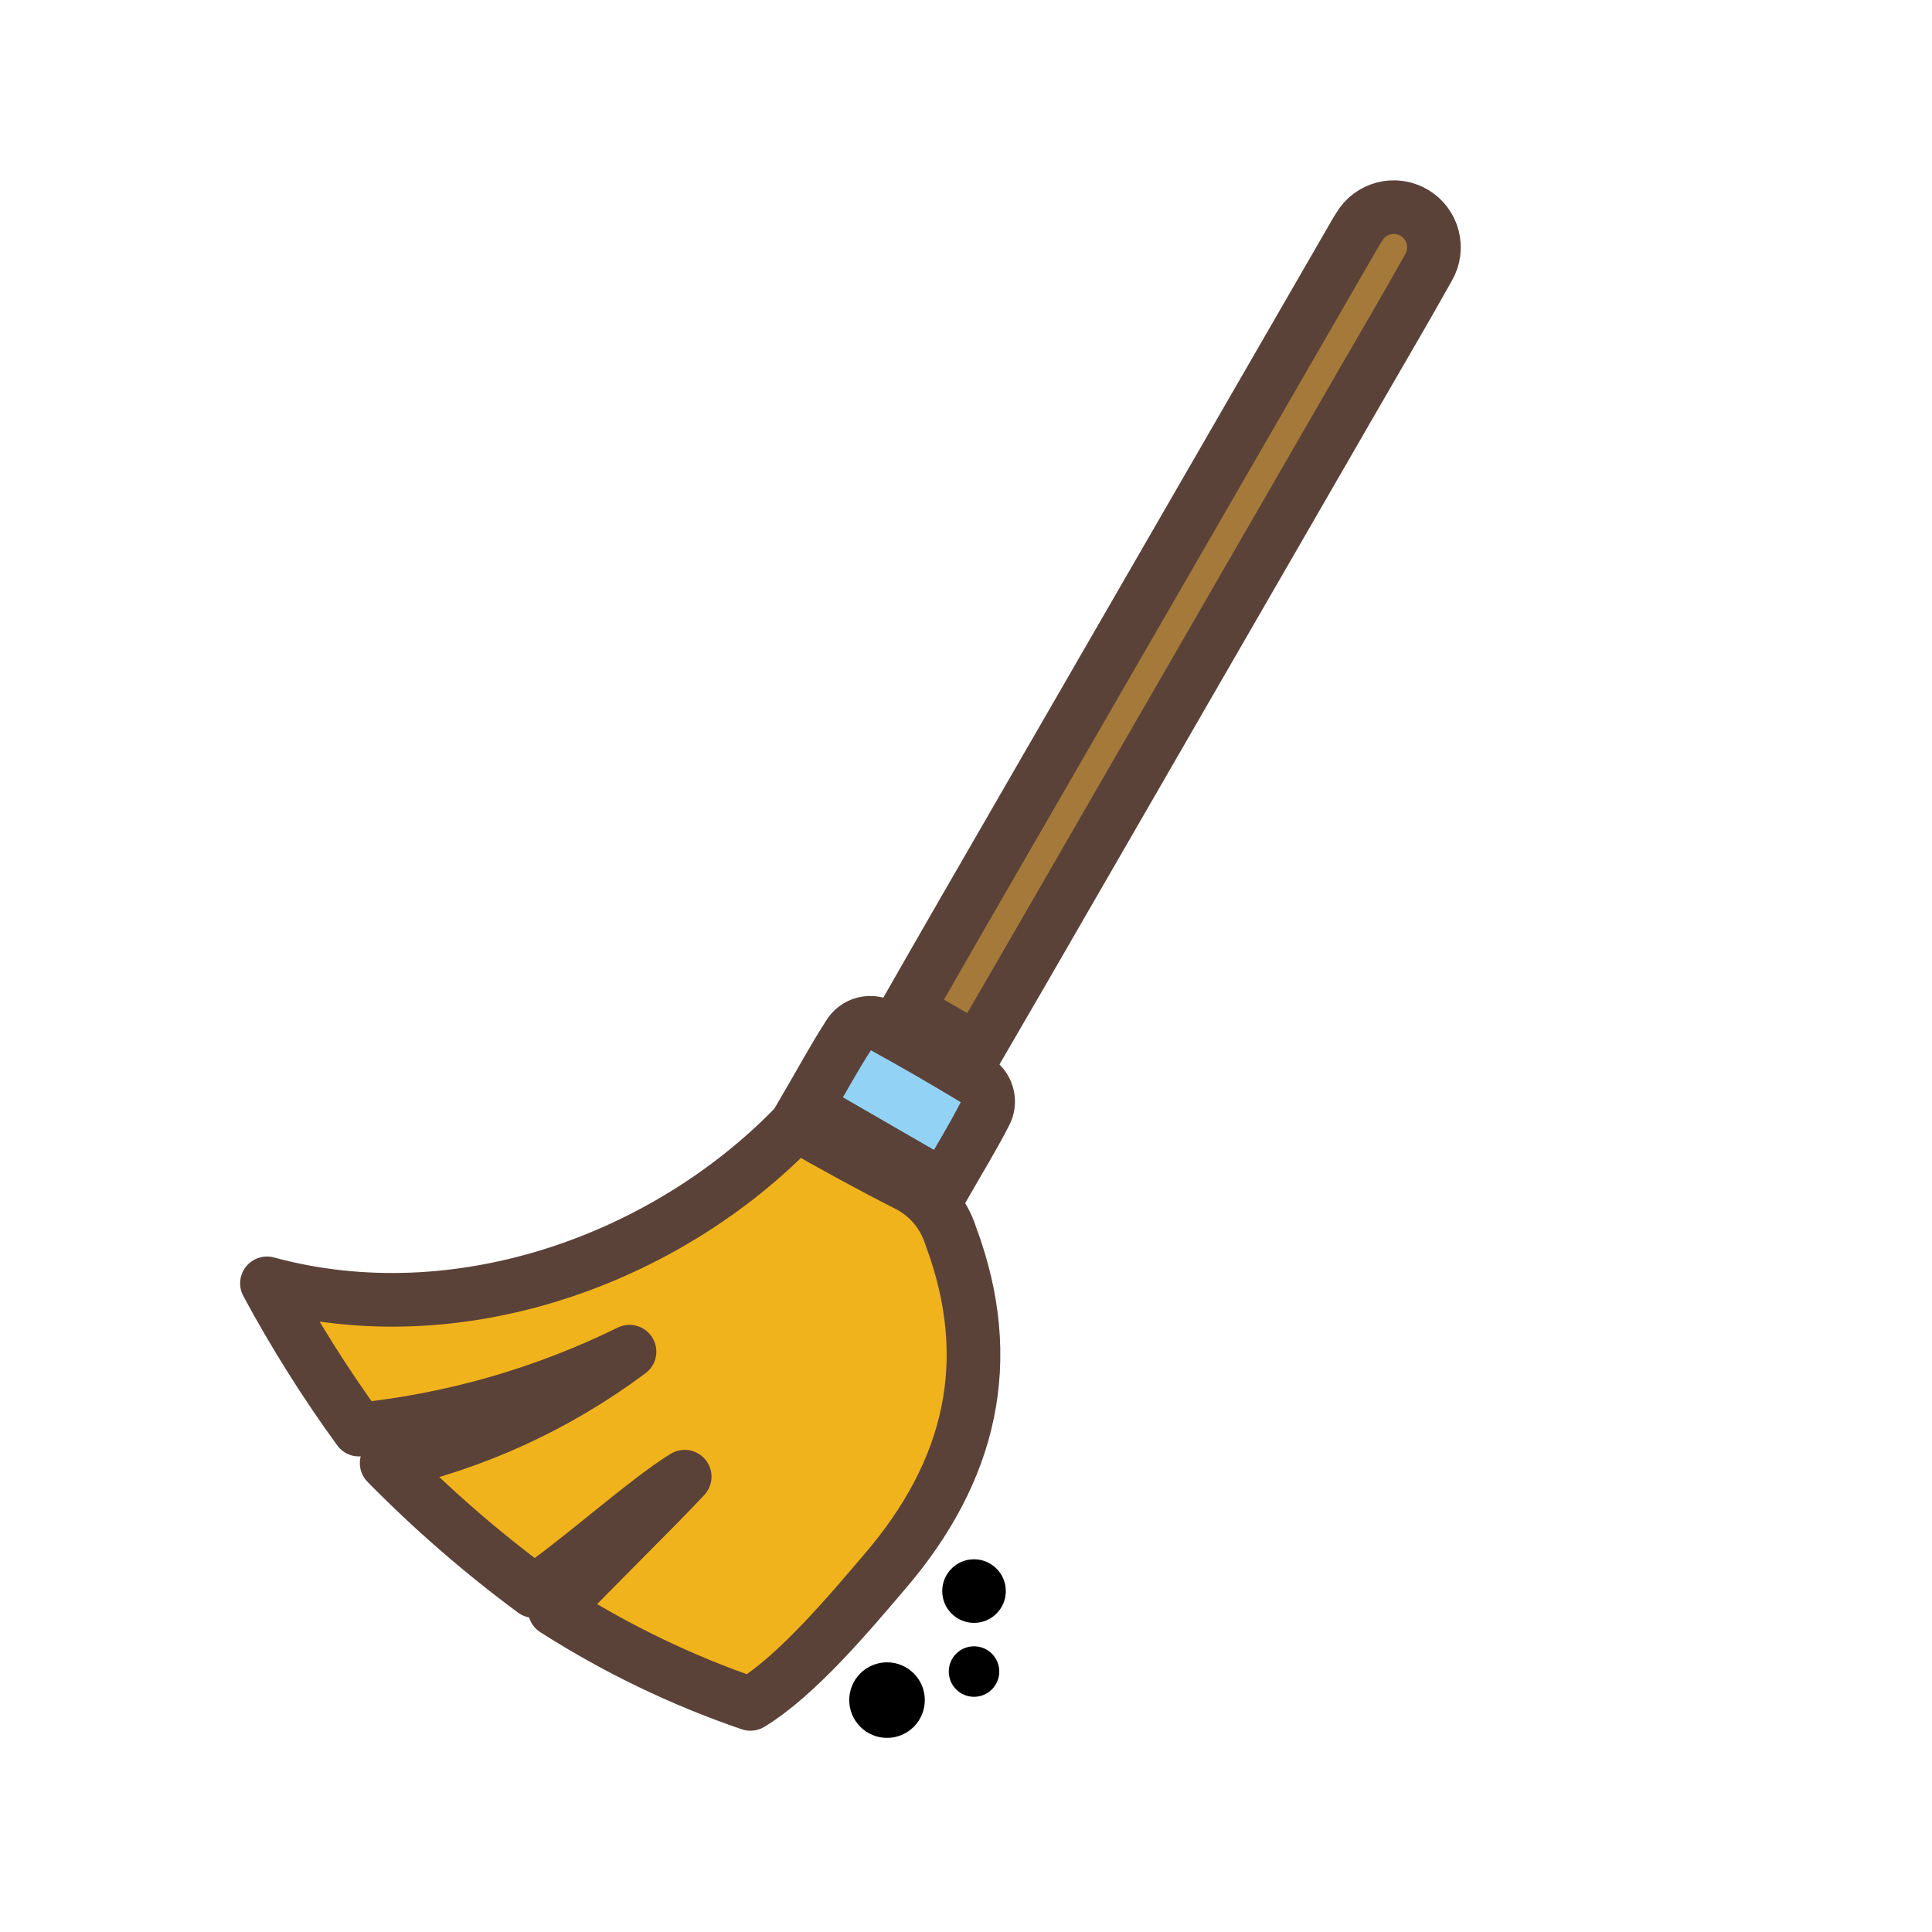
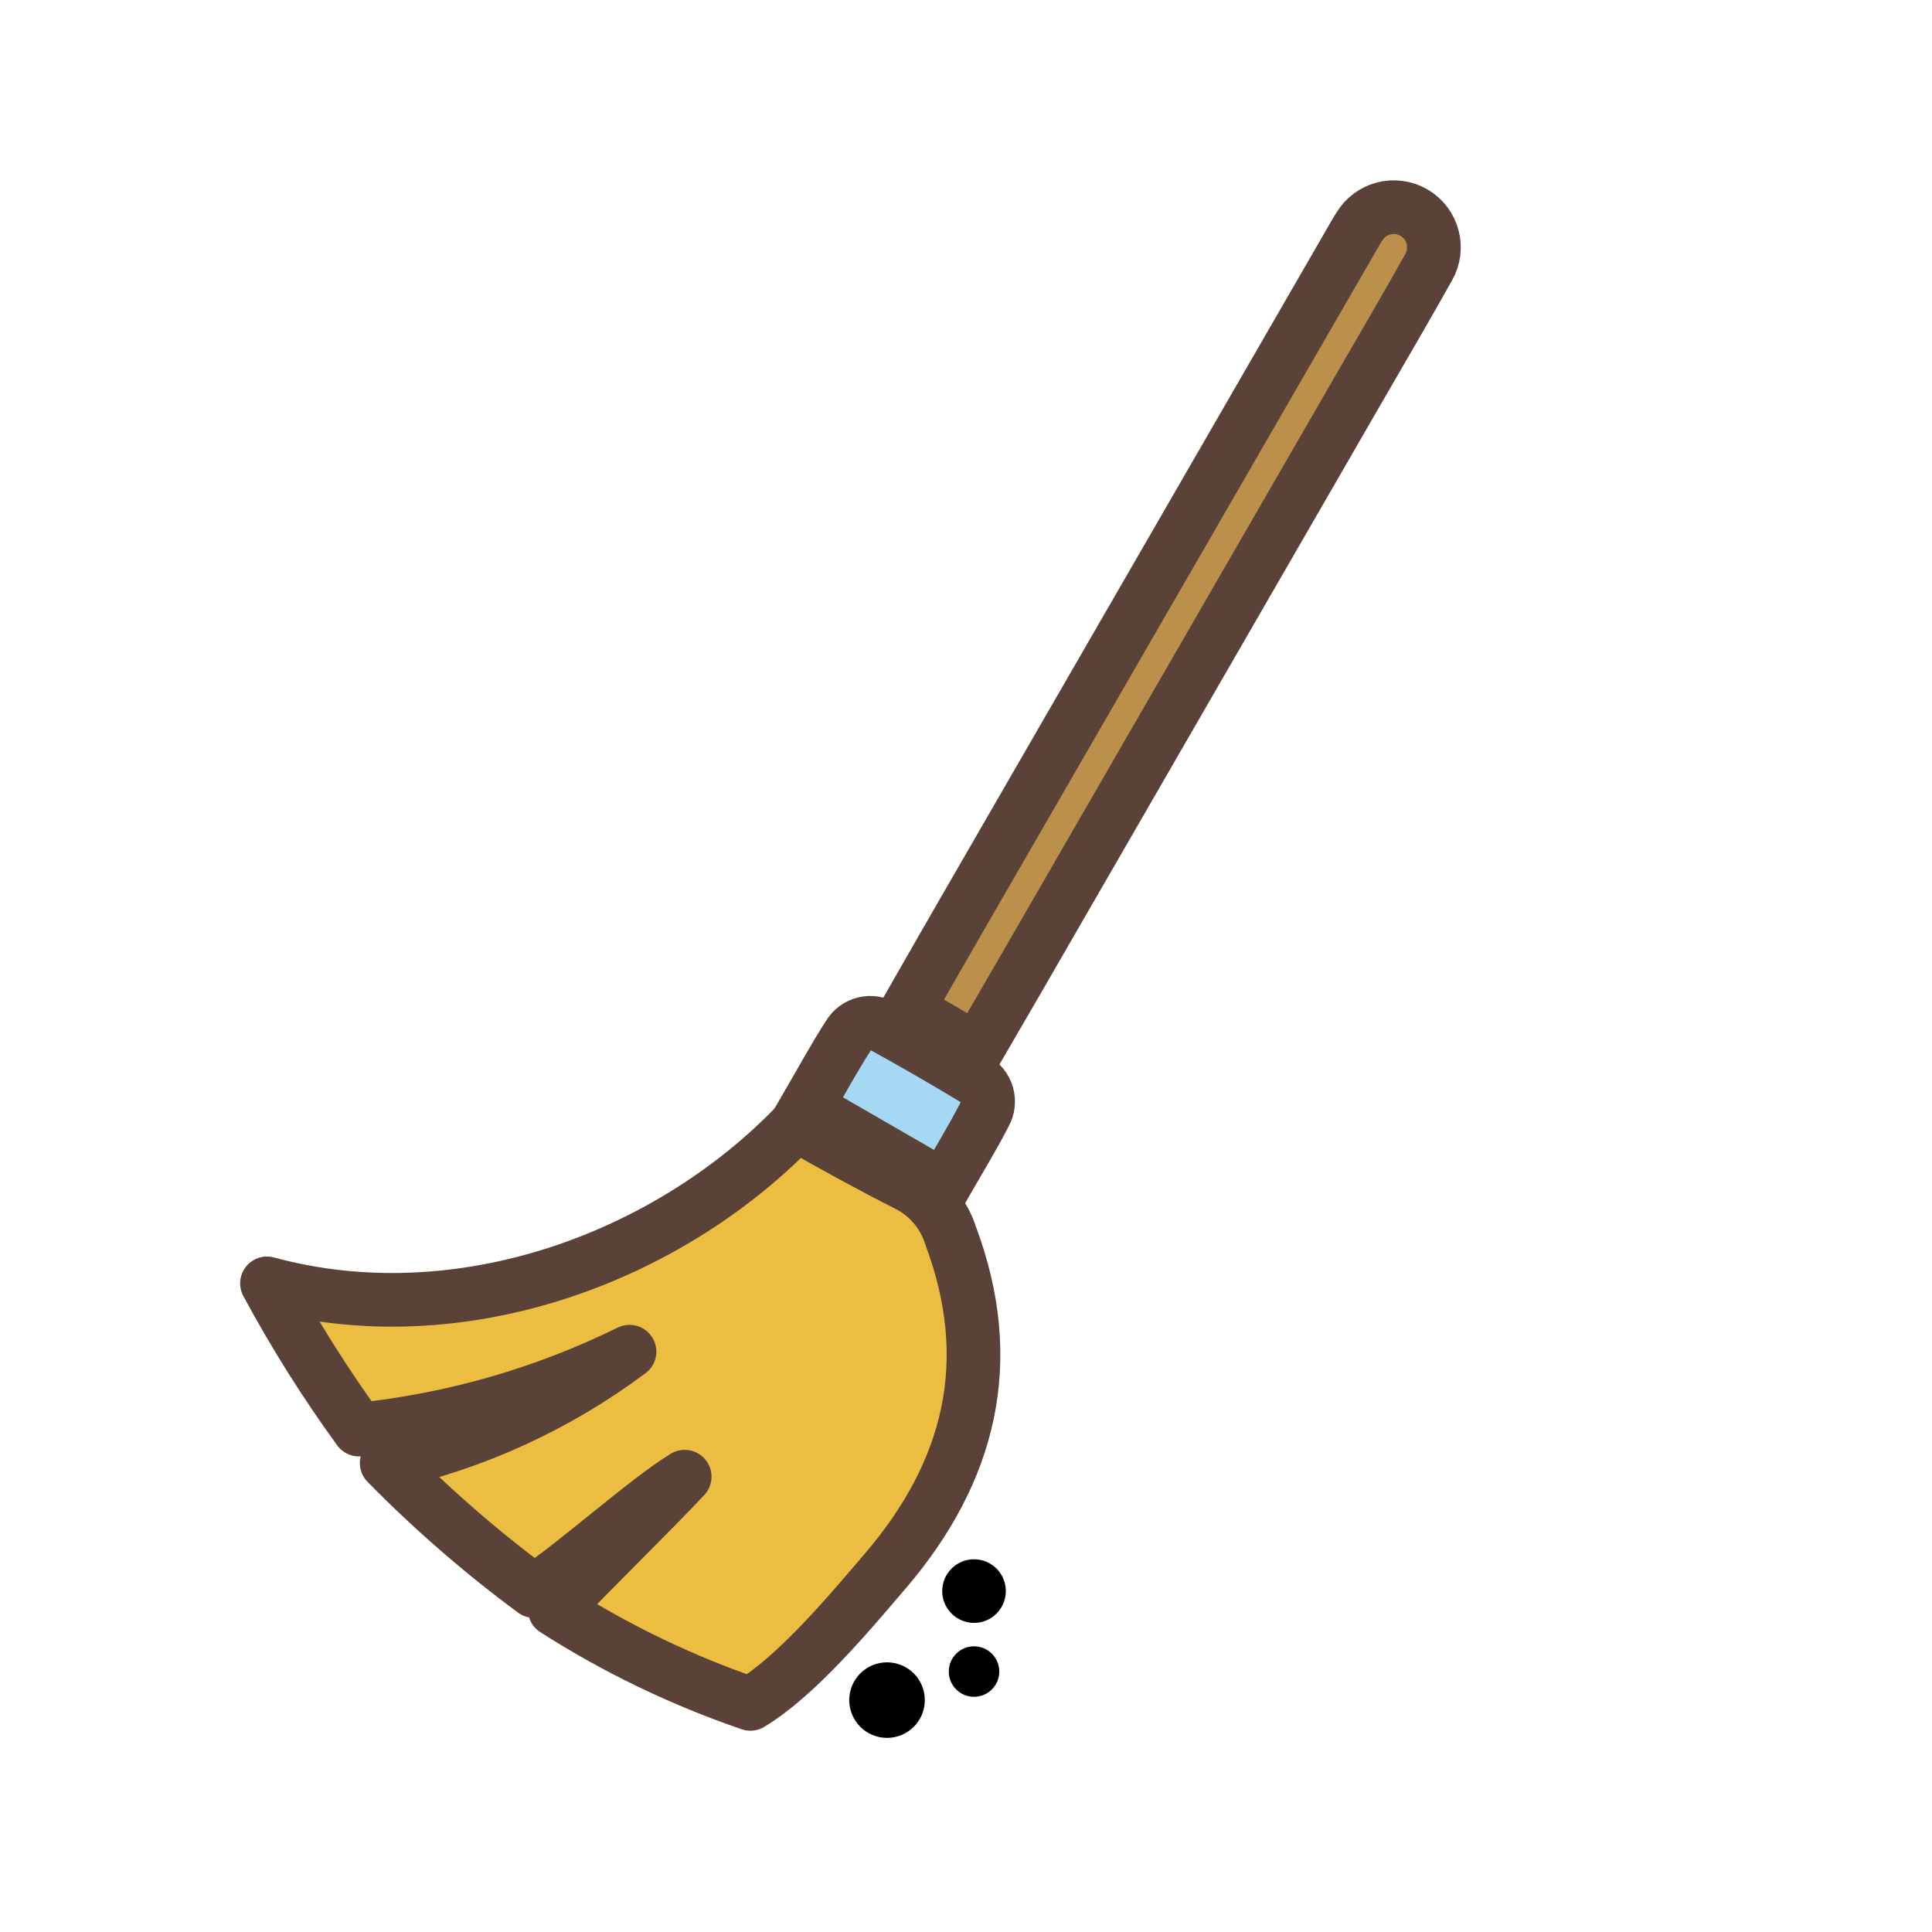
<svg xmlns="http://www.w3.org/2000/svg" id="emoji" viewBox="0 0 72 72">
  <g id="color">
-     <path fill="#f1b31c" d="M20.674,59.984c1.298-1.388,3.583-3.605,4.842-4.952-1.454.886-4.208,3.37-5.614,4.262A46.002,46.002,0,0,1,14.41,54.523a23.642,23.642,0,0,0,9.05-4.15,29.78,29.78,0,0,1-10.084,2.904,47.943,47.943,0,0,1-3.427-5.45c7.152,1.945,14.929-.92,19.73-5.92,1.241.717,2.835,1.59,4.136,2.247a3.205,3.205,0,0,1,1.617,1.909c1.746,4.666.728,8.778-2.432,12.475-1.322,1.547-3.294,3.912-5.035,4.961A33.957,33.957,0,0,1,20.674,59.984Z" />
-     <path fill="#a57939" d="M36.41,39.121l-2.592-1.5c.684-1.194,1.346-2.357,2.016-3.516Q43.089,21.537,50.346,8.972c.099-.171.195-.345.303-.51A1.497,1.497,0,0,1,53.234,9.974c-.81,1.451-1.653,2.883-2.484,4.322Q44.386,25.322,38.02,36.347C37.498,37.252,36.971,38.156,36.41,39.121Z" />
-     <path fill="#92d3f5" d="M35.17,44.218,30.05,41.261c.535-.918,1.022-1.82,1.576-2.679a.932.932,0,0,1,1.31-.318q1.713.944,3.388,1.957a.938.938,0,0,1,.377,1.297C36.233,42.427,35.696,43.3,35.17,44.218Z" />
+     <path fill="#ebbe41" d="M20.674,59.984c1.298-1.388,3.583-3.605,4.842-4.952-1.454.886-4.208,3.37-5.614,4.262A46.002,46.002,0,0,1,14.41,54.523a23.642,23.642,0,0,0,9.05-4.15,29.78,29.78,0,0,1-10.084,2.904,47.943,47.943,0,0,1-3.427-5.45c7.152,1.945,14.929-.92,19.73-5.92,1.241.717,2.835,1.59,4.136,2.247a3.205,3.205,0,0,1,1.617,1.909c1.746,4.666.728,8.778-2.432,12.475-1.322,1.547-3.294,3.912-5.035,4.961A33.957,33.957,0,0,1,20.674,59.984Z" />
+     <path fill="#ba904a" d="M36.41,39.121l-2.592-1.5c.684-1.194,1.346-2.357,2.016-3.516Q43.089,21.537,50.346,8.972c.099-.171.195-.345.303-.51A1.497,1.497,0,0,1,53.234,9.974c-.81,1.451-1.653,2.883-2.484,4.322Q44.386,25.322,38.02,36.347C37.498,37.252,36.971,38.156,36.41,39.121Z" />
+     <path fill="#a4d8f3" d="M35.17,44.218,30.05,41.261c.535-.918,1.022-1.82,1.576-2.679a.932.932,0,0,1,1.31-.318q1.713.944,3.388,1.957a.938.938,0,0,1,.377,1.297C36.233,42.427,35.696,43.3,35.17,44.218Z" />
  </g>
  <g id="line">
    <path fill="none" stroke="#5B4239" stroke-linecap="round" stroke-linejoin="round" stroke-width="2" d="M20.674,59.984c1.298-1.388,3.583-3.605,4.842-4.952-1.454.886-4.208,3.37-5.614,4.262A46.002,46.002,0,0,1,14.41,54.523a23.642,23.642,0,0,0,9.05-4.15,29.78,29.78,0,0,1-10.084,2.904,47.943,47.943,0,0,1-3.427-5.45c7.152,1.945,14.929-.92,19.73-5.92,1.241.717,2.835,1.59,4.136,2.247a3.205,3.205,0,0,1,1.617,1.909c1.746,4.666.728,8.778-2.432,12.475-1.322,1.547-3.294,3.912-5.035,4.961A33.957,33.957,0,0,1,20.674,59.984Z" />
    <path fill="none" stroke="#5B4239" stroke-miterlimit="10" stroke-width="2" d="M36.41,39.121l-2.592-1.5c.684-1.194,1.346-2.357,2.016-3.516Q43.089,21.537,50.346,8.972c.099-.171.195-.345.303-.51A1.497,1.497,0,0,1,53.234,9.974c-.81,1.451-1.653,2.883-2.484,4.322Q44.386,25.322,38.02,36.347C37.498,37.252,36.971,38.156,36.41,39.121Z" />
    <path fill="none" stroke="#5B4239" stroke-miterlimit="10" stroke-width="2" d="M35.17,44.218,30.05,41.261c.535-.918,1.022-1.82,1.576-2.679a.932.932,0,0,1,1.31-.318q1.713.944,3.388,1.957a.938.938,0,0,1,.377,1.297C36.233,42.427,35.696,43.3,35.17,44.218Z" />
    <circle cx="33.057" cy="63.358" r="1.408" />
    <circle cx="36.299" cy="59.295" r="1.185" />
    <circle cx="36.299" cy="62.294" r="0.941" />
  </g>
</svg>
